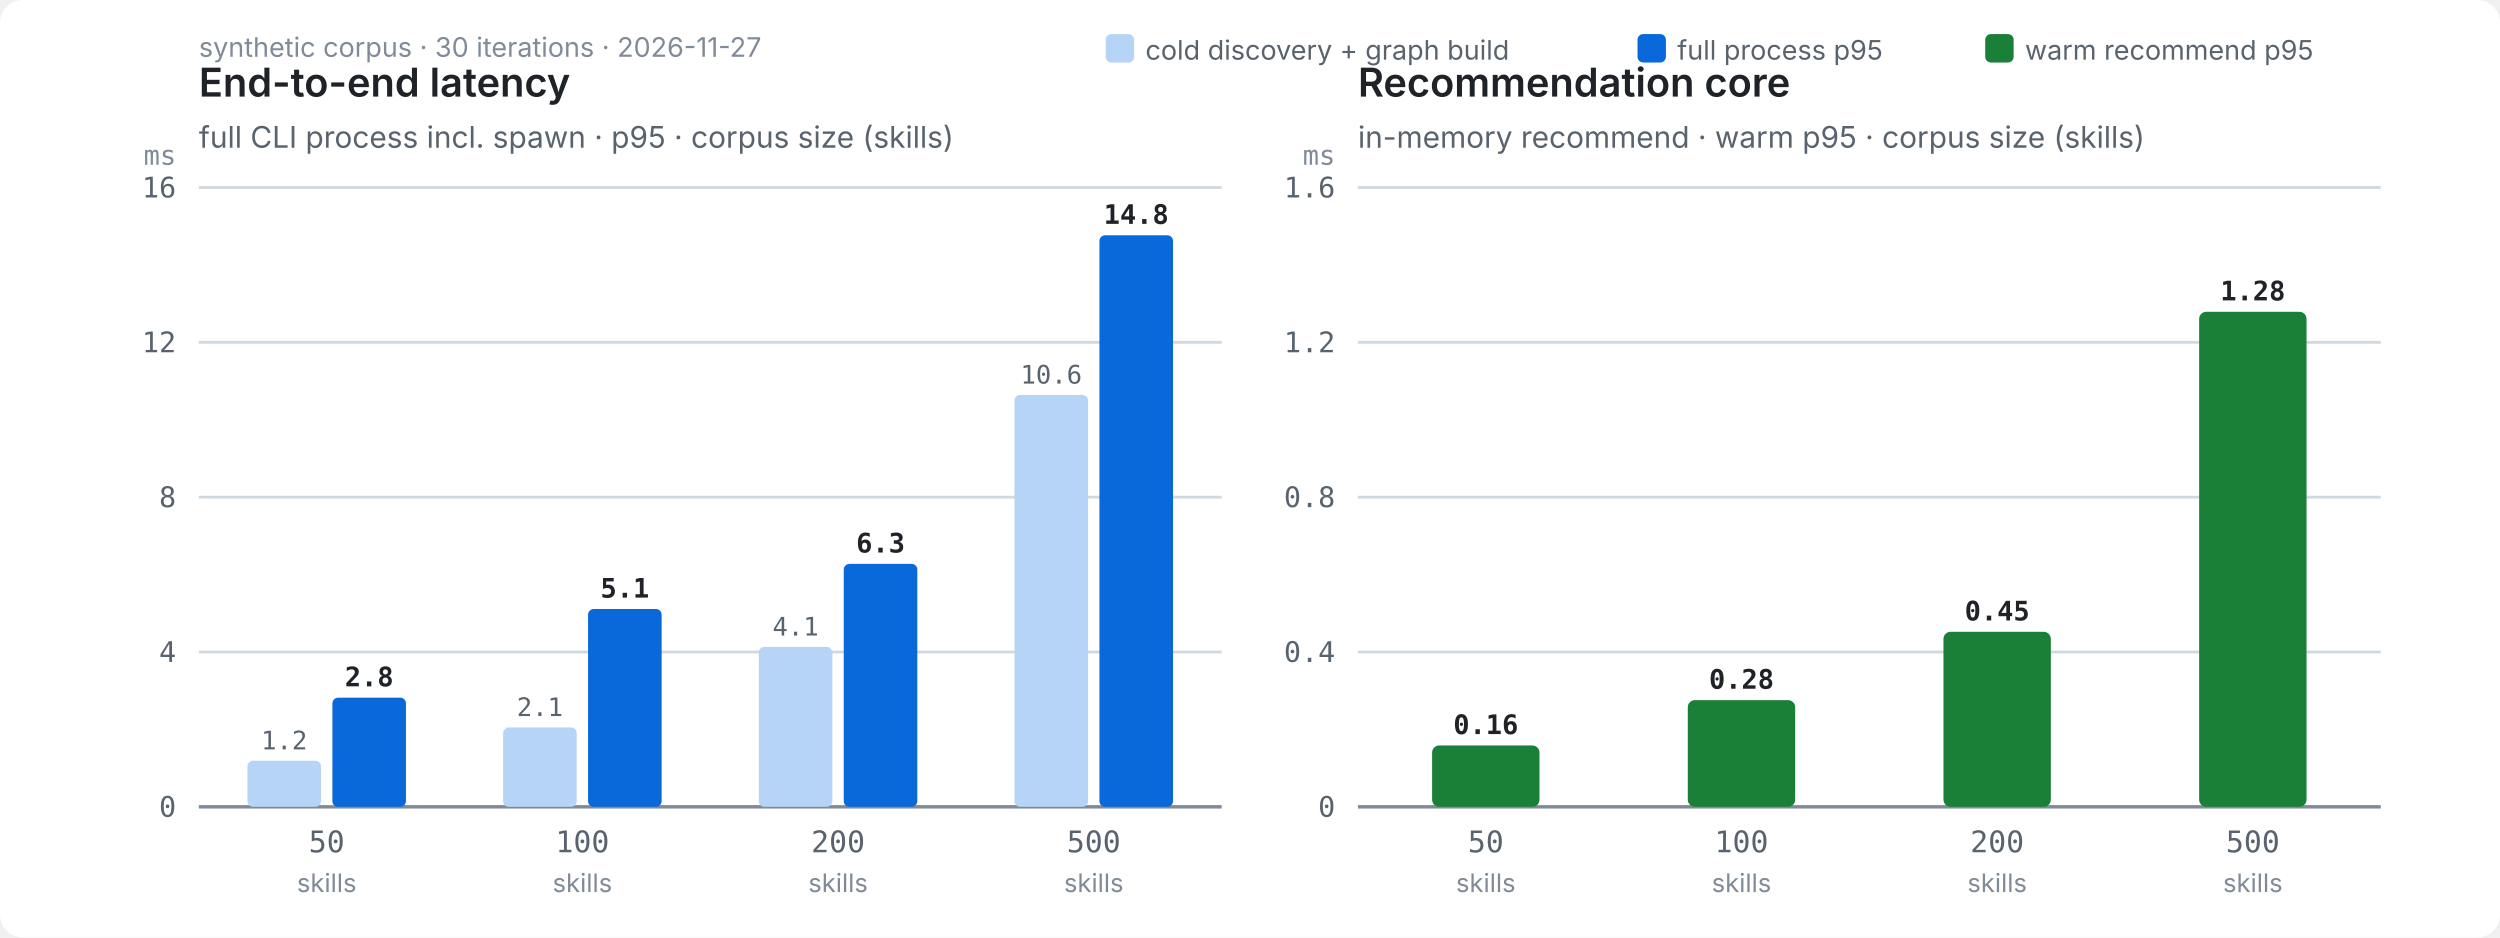
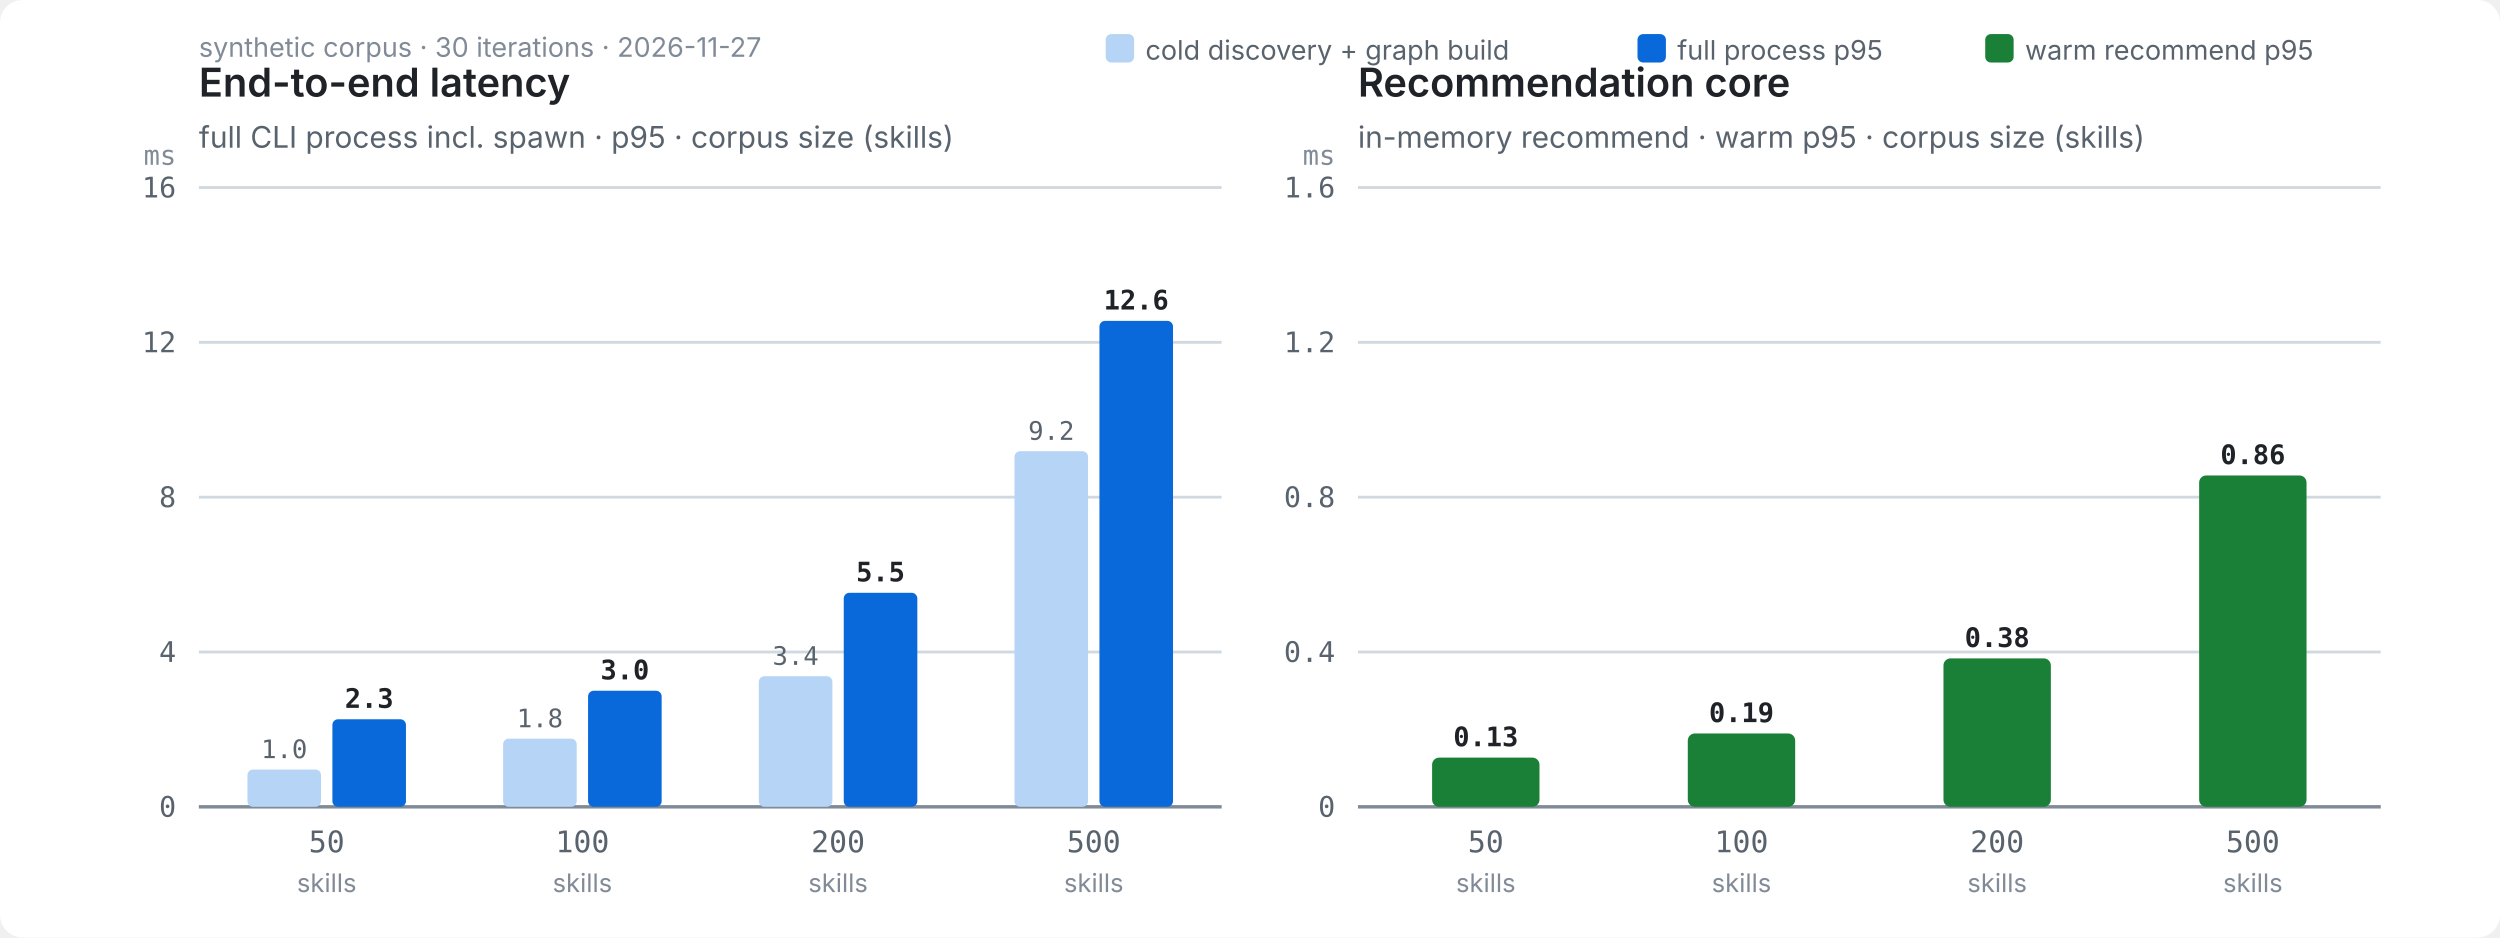
<svg xmlns="http://www.w3.org/2000/svg" width="880" height="330" viewBox="0 0 880 330" role="img" font-family="ui-sans-serif,system-ui,-apple-system,'Segoe UI',sans-serif">
  <rect width="880" height="330" fill="#ffffff" rx="8" />
  <g fill="#1f2328">
    <text x="70" y="20" font-size="9.5" fill="#818b98" text-anchor="start" font-family="ui-sans-serif,system-ui,-apple-system,'Segoe UI',sans-serif" opacity="1.0">synthetic corpus · 30 iterations · 2026-11-27</text>
    <rect x="698.8" y="12" width="10" height="10" rx="2" fill="#1a7f37" opacity="1.0" />
    <text x="712.8" y="21" font-size="9.5" fill="#59636e" text-anchor="start" font-family="ui-sans-serif,system-ui,-apple-system,'Segoe UI',sans-serif" opacity="1.0">warm recommend p95</text>
    <rect x="576.4" y="12" width="10" height="10" rx="2" fill="#0969da" opacity="1.0" />
    <text x="590.4" y="21" font-size="9.5" fill="#59636e" text-anchor="start" font-family="ui-sans-serif,system-ui,-apple-system,'Segoe UI',sans-serif" opacity="1.0">full process p95</text>
    <rect x="389.2" y="12" width="10" height="10" rx="2" fill="#b6d4f5" opacity="1.0" />
    <text x="403.2" y="21" font-size="9.5" fill="#59636e" text-anchor="start" font-family="ui-sans-serif,system-ui,-apple-system,'Segoe UI',sans-serif" opacity="1.0">cold discovery + graph build</text>
    <text x="70" y="34" font-size="14" fill="#1f2328" text-anchor="start" font-family="ui-sans-serif,system-ui,-apple-system,'Segoe UI',sans-serif" opacity="1.0" font-weight="600">End-to-end latency</text>
    <text x="70" y="52" font-size="10.5" fill="#59636e" text-anchor="start" font-family="ui-sans-serif,system-ui,-apple-system,'Segoe UI',sans-serif" opacity="1.0">full CLI process incl. spawn · p95 · corpus size (skills)</text>
    <line x1="70" y1="284.0" x2="430" y2="284.0" stroke="#d1d9e0" stroke-width="1" opacity="1.0" />
    <text x="62" y="287.5" font-size="10" fill="#59636e" text-anchor="end" font-family="ui-monospace,'SF Mono',Menlo,Consolas,monospace" opacity="1.0">0</text>
    <line x1="70" y1="229.5" x2="430" y2="229.5" stroke="#d1d9e0" stroke-width="1" opacity="1.0" />
    <text x="62" y="233.0" font-size="10" fill="#59636e" text-anchor="end" font-family="ui-monospace,'SF Mono',Menlo,Consolas,monospace" opacity="1.0">4</text>
    <line x1="70" y1="175.0" x2="430" y2="175.0" stroke="#d1d9e0" stroke-width="1" opacity="1.0" />
    <text x="62" y="178.5" font-size="10" fill="#59636e" text-anchor="end" font-family="ui-monospace,'SF Mono',Menlo,Consolas,monospace" opacity="1.0">8</text>
    <line x1="70" y1="120.5" x2="430" y2="120.5" stroke="#d1d9e0" stroke-width="1" opacity="1.0" />
    <text x="62" y="124.0" font-size="10" fill="#59636e" text-anchor="end" font-family="ui-monospace,'SF Mono',Menlo,Consolas,monospace" opacity="1.0">12</text>
    <line x1="70" y1="66.0" x2="430" y2="66.0" stroke="#d1d9e0" stroke-width="1" opacity="1.0" />
    <text x="62" y="69.5" font-size="10" fill="#59636e" text-anchor="end" font-family="ui-monospace,'SF Mono',Menlo,Consolas,monospace" opacity="1.0">16</text>
    <text x="62" y="58" font-size="9.5" fill="#818b98" text-anchor="end" font-family="ui-monospace,'SF Mono',Menlo,Consolas,monospace" opacity="1.0">ms</text>
    <line x1="70" y1="284" x2="430" y2="284" stroke="#818b98" stroke-width="1.2" opacity="1.0" />
-     <rect x="87.1" y="267.784" width="25.9" height="16.216" rx="2" fill="#b6d4f5" opacity="1.0" />
-     <rect x="117.0" y="245.584" width="25.9" height="38.416" rx="2" fill="#0969da" opacity="1.0" />
-     <text x="100.05" y="263.784" font-size="9" fill="#59636e" text-anchor="middle" font-family="ui-monospace,'SF Mono',Menlo,Consolas,monospace" opacity="1.0">1.2</text>
-     <text x="129.95" y="241.584" font-size="9.5" fill="#1f2328" text-anchor="middle" font-family="ui-monospace,'SF Mono',Menlo,Consolas,monospace" opacity="1.0" font-weight="600">2.8</text>
+     <rect x="87.1" y="270.868" width="25.9" height="13.132" rx="2" fill="#b6d4f5" opacity="1.0" />
+     <rect x="117.0" y="253.175" width="25.9" height="30.825" rx="2" fill="#0969da" opacity="1.0" />
+     <text x="100.05" y="266.868" font-size="9" fill="#59636e" text-anchor="middle" font-family="ui-monospace,'SF Mono',Menlo,Consolas,monospace" opacity="1.0">1.0</text>
+     <text x="129.95" y="249.175" font-size="9.5" fill="#1f2328" text-anchor="middle" font-family="ui-monospace,'SF Mono',Menlo,Consolas,monospace" opacity="1.0" font-weight="600">2.3</text>
    <text x="115.0" y="300" font-size="10.5" fill="#59636e" text-anchor="middle" font-family="ui-monospace,'SF Mono',Menlo,Consolas,monospace" opacity="1.0">50</text>
    <text x="115.0" y="314" font-size="9" fill="#818b98" text-anchor="middle" font-family="ui-sans-serif,system-ui,-apple-system,'Segoe UI',sans-serif" opacity="1.0">skills</text>
-     <rect x="177.1" y="256.056" width="25.9" height="27.944" rx="2" fill="#b6d4f5" opacity="1.0" />
-     <rect x="207.0" y="214.369" width="25.9" height="69.631" rx="2" fill="#0969da" opacity="1.0" />
-     <text x="190.05" y="252.056" font-size="9" fill="#59636e" text-anchor="middle" font-family="ui-monospace,'SF Mono',Menlo,Consolas,monospace" opacity="1.0">2.1</text>
-     <text x="219.95" y="210.369" font-size="9.5" fill="#1f2328" text-anchor="middle" font-family="ui-monospace,'SF Mono',Menlo,Consolas,monospace" opacity="1.0" font-weight="600">5.1</text>
+     <rect x="177.1" y="260.004" width="25.9" height="23.996" rx="2" fill="#b6d4f5" opacity="1.0" />
+     <rect x="207.0" y="243.14" width="25.9" height="40.86" rx="2" fill="#0969da" opacity="1.0" />
+     <text x="190.05" y="256.004" font-size="9" fill="#59636e" text-anchor="middle" font-family="ui-monospace,'SF Mono',Menlo,Consolas,monospace" opacity="1.0">1.8</text>
+     <text x="219.95" y="239.14" font-size="9.5" fill="#1f2328" text-anchor="middle" font-family="ui-monospace,'SF Mono',Menlo,Consolas,monospace" opacity="1.0" font-weight="600">3.0</text>
    <text x="205.0" y="300" font-size="10.5" fill="#59636e" text-anchor="middle" font-family="ui-monospace,'SF Mono',Menlo,Consolas,monospace" opacity="1.0">100</text>
    <text x="205.0" y="314" font-size="9" fill="#818b98" text-anchor="middle" font-family="ui-sans-serif,system-ui,-apple-system,'Segoe UI',sans-serif" opacity="1.0">skills</text>
-     <rect x="267.1" y="227.705" width="25.9" height="56.295" rx="2" fill="#b6d4f5" opacity="1.0" />
-     <rect x="297.0" y="198.488" width="25.9" height="85.512" rx="2" fill="#0969da" opacity="1.0" />
-     <text x="280.05" y="223.705" font-size="9" fill="#59636e" text-anchor="middle" font-family="ui-monospace,'SF Mono',Menlo,Consolas,monospace" opacity="1.0">4.1</text>
-     <text x="309.95" y="194.488" font-size="9.5" fill="#1f2328" text-anchor="middle" font-family="ui-monospace,'SF Mono',Menlo,Consolas,monospace" opacity="1.0" font-weight="600">6.3</text>
+     <rect x="267.1" y="238.031" width="25.9" height="45.969" rx="2" fill="#b6d4f5" opacity="1.0" />
+     <rect x="297.0" y="208.657" width="25.9" height="75.343" rx="2" fill="#0969da" opacity="1.0" />
+     <text x="280.05" y="234.031" font-size="9" fill="#59636e" text-anchor="middle" font-family="ui-monospace,'SF Mono',Menlo,Consolas,monospace" opacity="1.0">3.4</text>
+     <text x="309.95" y="204.657" font-size="9.5" fill="#1f2328" text-anchor="middle" font-family="ui-monospace,'SF Mono',Menlo,Consolas,monospace" opacity="1.0" font-weight="600">5.5</text>
    <text x="295.0" y="300" font-size="10.5" fill="#59636e" text-anchor="middle" font-family="ui-monospace,'SF Mono',Menlo,Consolas,monospace" opacity="1.0">200</text>
    <text x="295.0" y="314" font-size="9" fill="#818b98" text-anchor="middle" font-family="ui-sans-serif,system-ui,-apple-system,'Segoe UI',sans-serif" opacity="1.0">skills</text>
-     <rect x="357.1" y="139.017" width="25.9" height="144.983" rx="2" fill="#b6d4f5" opacity="1.0" />
-     <rect x="387.0" y="82.813" width="25.9" height="201.187" rx="2" fill="#0969da" opacity="1.0" />
-     <text x="370.05" y="135.017" font-size="9" fill="#59636e" text-anchor="middle" font-family="ui-monospace,'SF Mono',Menlo,Consolas,monospace" opacity="1.0">10.6</text>
-     <text x="399.95" y="78.813" font-size="9.5" fill="#1f2328" text-anchor="middle" font-family="ui-monospace,'SF Mono',Menlo,Consolas,monospace" opacity="1.0" font-weight="600">14.8</text>
+     <rect x="357.1" y="158.823" width="25.9" height="125.177" rx="2" fill="#b6d4f5" opacity="1.0" />
+     <rect x="387.0" y="112.944" width="25.9" height="171.056" rx="2" fill="#0969da" opacity="1.0" />
+     <text x="370.05" y="154.823" font-size="9" fill="#59636e" text-anchor="middle" font-family="ui-monospace,'SF Mono',Menlo,Consolas,monospace" opacity="1.0">9.2</text>
+     <text x="399.95" y="108.944" font-size="9.5" fill="#1f2328" text-anchor="middle" font-family="ui-monospace,'SF Mono',Menlo,Consolas,monospace" opacity="1.0" font-weight="600">12.6</text>
    <text x="385.0" y="300" font-size="10.5" fill="#59636e" text-anchor="middle" font-family="ui-monospace,'SF Mono',Menlo,Consolas,monospace" opacity="1.0">500</text>
    <text x="385.0" y="314" font-size="9" fill="#818b98" text-anchor="middle" font-family="ui-sans-serif,system-ui,-apple-system,'Segoe UI',sans-serif" opacity="1.0">skills</text>
    <text x="478" y="34" font-size="14" fill="#1f2328" text-anchor="start" font-family="ui-sans-serif,system-ui,-apple-system,'Segoe UI',sans-serif" opacity="1.0" font-weight="600">Recommendation core</text>
    <text x="478" y="52" font-size="10.5" fill="#59636e" text-anchor="start" font-family="ui-sans-serif,system-ui,-apple-system,'Segoe UI',sans-serif" opacity="1.0">in-memory recommend · warm p95 · corpus size (skills)</text>
    <line x1="478" y1="284.0" x2="838" y2="284.0" stroke="#d1d9e0" stroke-width="1" opacity="1.0" />
    <text x="470" y="287.5" font-size="10" fill="#59636e" text-anchor="end" font-family="ui-monospace,'SF Mono',Menlo,Consolas,monospace" opacity="1.0">0</text>
    <line x1="478" y1="229.5" x2="838" y2="229.5" stroke="#d1d9e0" stroke-width="1" opacity="1.0" />
    <text x="470" y="233.0" font-size="10" fill="#59636e" text-anchor="end" font-family="ui-monospace,'SF Mono',Menlo,Consolas,monospace" opacity="1.0">0.4</text>
    <line x1="478" y1="175.0" x2="838" y2="175.0" stroke="#d1d9e0" stroke-width="1" opacity="1.0" />
    <text x="470" y="178.5" font-size="10" fill="#59636e" text-anchor="end" font-family="ui-monospace,'SF Mono',Menlo,Consolas,monospace" opacity="1.0">0.8</text>
    <line x1="478" y1="120.5" x2="838" y2="120.5" stroke="#d1d9e0" stroke-width="1" opacity="1.0" />
    <text x="470" y="124" font-size="10" fill="#59636e" text-anchor="end" font-family="ui-monospace,'SF Mono',Menlo,Consolas,monospace" opacity="1.0">1.2</text>
    <line x1="478" y1="66.0" x2="838" y2="66.0" stroke="#d1d9e0" stroke-width="1" opacity="1.0" />
    <text x="470" y="69.5" font-size="10" fill="#59636e" text-anchor="end" font-family="ui-monospace,'SF Mono',Menlo,Consolas,monospace" opacity="1.0">1.6</text>
    <text x="470" y="58" font-size="9.5" fill="#818b98" text-anchor="end" font-family="ui-monospace,'SF Mono',Menlo,Consolas,monospace" opacity="1.0">ms</text>
    <line x1="478" y1="284" x2="838" y2="284" stroke="#818b98" stroke-width="1.2" opacity="1.0" />
-     <rect x="504.1" y="262.4" width="37.8" height="21.6" rx="2.5" fill="#1a7f37" opacity="1.0" />
-     <text x="523.0" y="258.4" font-size="9.5" fill="#1f2328" text-anchor="middle" font-family="ui-monospace,'SF Mono',Menlo,Consolas,monospace" opacity="1.0" font-weight="600">0.16</text>
+     <rect x="504.1" y="266.68" width="37.8" height="17.32" rx="2.5" fill="#1a7f37" opacity="1.0" />
+     <text x="523.0" y="262.68" font-size="9.5" fill="#1f2328" text-anchor="middle" font-family="ui-monospace,'SF Mono',Menlo,Consolas,monospace" opacity="1.0" font-weight="600">0.13</text>
    <text x="523.0" y="300" font-size="10.5" fill="#59636e" text-anchor="middle" font-family="ui-monospace,'SF Mono',Menlo,Consolas,monospace" opacity="1.0">50</text>
    <text x="523.0" y="314" font-size="9" fill="#818b98" text-anchor="middle" font-family="ui-sans-serif,system-ui,-apple-system,'Segoe UI',sans-serif" opacity="1.0">skills</text>
-     <rect x="594.1" y="246.439" width="37.8" height="37.561" rx="2.5" fill="#1a7f37" opacity="1.0" />
-     <text x="613.0" y="242.439" font-size="9.5" fill="#1f2328" text-anchor="middle" font-family="ui-monospace,'SF Mono',Menlo,Consolas,monospace" opacity="1.0" font-weight="600">0.28</text>
+     <rect x="594.1" y="258.178" width="37.8" height="25.822" rx="2.5" fill="#1a7f37" opacity="1.0" />
+     <text x="613.0" y="254.178" font-size="9.5" fill="#1f2328" text-anchor="middle" font-family="ui-monospace,'SF Mono',Menlo,Consolas,monospace" opacity="1.0" font-weight="600">0.19</text>
    <text x="613.0" y="300" font-size="10.5" fill="#59636e" text-anchor="middle" font-family="ui-monospace,'SF Mono',Menlo,Consolas,monospace" opacity="1.0">100</text>
    <text x="613.0" y="314" font-size="9" fill="#818b98" text-anchor="middle" font-family="ui-sans-serif,system-ui,-apple-system,'Segoe UI',sans-serif" opacity="1.0">skills</text>
-     <rect x="684.1" y="222.395" width="37.8" height="61.605" rx="2.5" fill="#1a7f37" opacity="1.0" />
-     <text x="703.0" y="218.395" font-size="9.5" fill="#1f2328" text-anchor="middle" font-family="ui-monospace,'SF Mono',Menlo,Consolas,monospace" opacity="1.0" font-weight="600">0.45</text>
+     <rect x="684.1" y="231.748" width="37.8" height="52.252" rx="2.5" fill="#1a7f37" opacity="1.0" />
+     <text x="703.0" y="227.748" font-size="9.5" fill="#1f2328" text-anchor="middle" font-family="ui-monospace,'SF Mono',Menlo,Consolas,monospace" opacity="1.0" font-weight="600">0.38</text>
    <text x="703.0" y="300" font-size="10.5" fill="#59636e" text-anchor="middle" font-family="ui-monospace,'SF Mono',Menlo,Consolas,monospace" opacity="1.0">200</text>
    <text x="703.0" y="314" font-size="9" fill="#818b98" text-anchor="middle" font-family="ui-sans-serif,system-ui,-apple-system,'Segoe UI',sans-serif" opacity="1.0">skills</text>
-     <rect x="774.1" y="109.752" width="37.8" height="174.248" rx="2.5" fill="#1a7f37" opacity="1.0" />
-     <text x="793.0" y="105.752" font-size="9.5" fill="#1f2328" text-anchor="middle" font-family="ui-monospace,'SF Mono',Menlo,Consolas,monospace" opacity="1.0" font-weight="600">1.28</text>
+     <rect x="774.1" y="167.364" width="37.8" height="116.636" rx="2.5" fill="#1a7f37" opacity="1.0" />
+     <text x="793.0" y="163.364" font-size="9.5" fill="#1f2328" text-anchor="middle" font-family="ui-monospace,'SF Mono',Menlo,Consolas,monospace" opacity="1.0" font-weight="600">0.86</text>
    <text x="793.0" y="300" font-size="10.5" fill="#59636e" text-anchor="middle" font-family="ui-monospace,'SF Mono',Menlo,Consolas,monospace" opacity="1.0">500</text>
    <text x="793.0" y="314" font-size="9" fill="#818b98" text-anchor="middle" font-family="ui-sans-serif,system-ui,-apple-system,'Segoe UI',sans-serif" opacity="1.0">skills</text>
  </g>
</svg>
